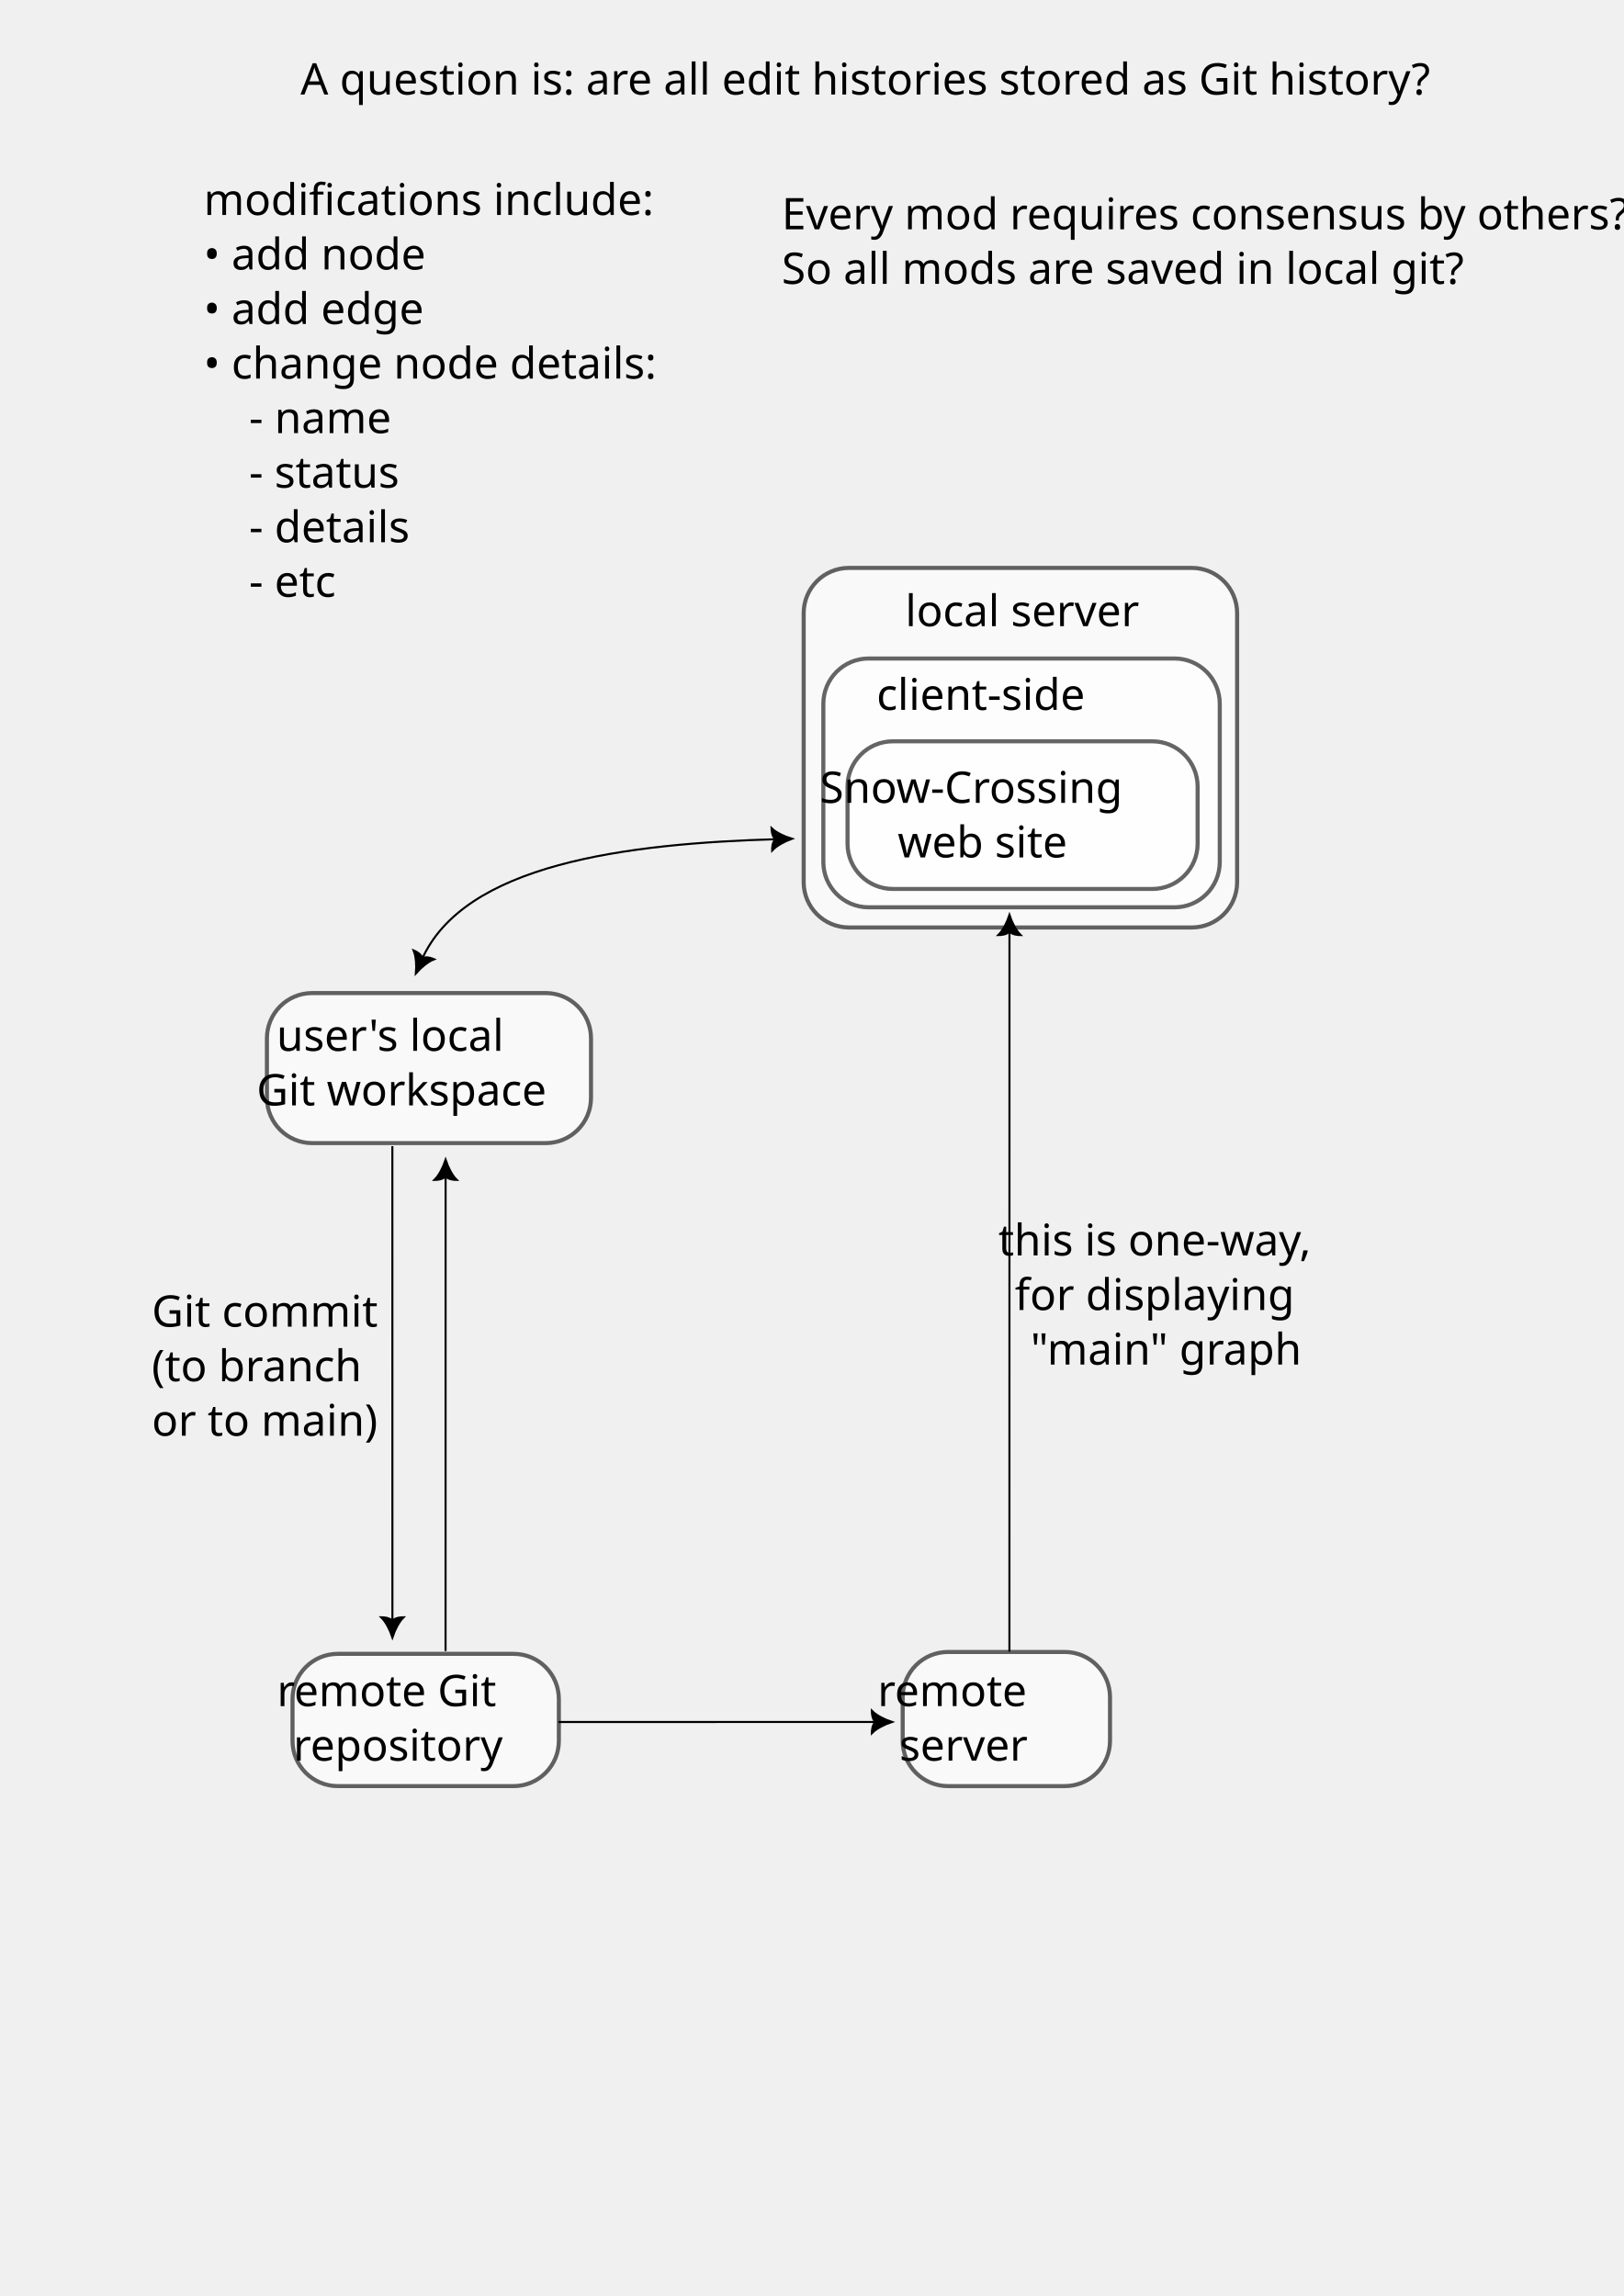
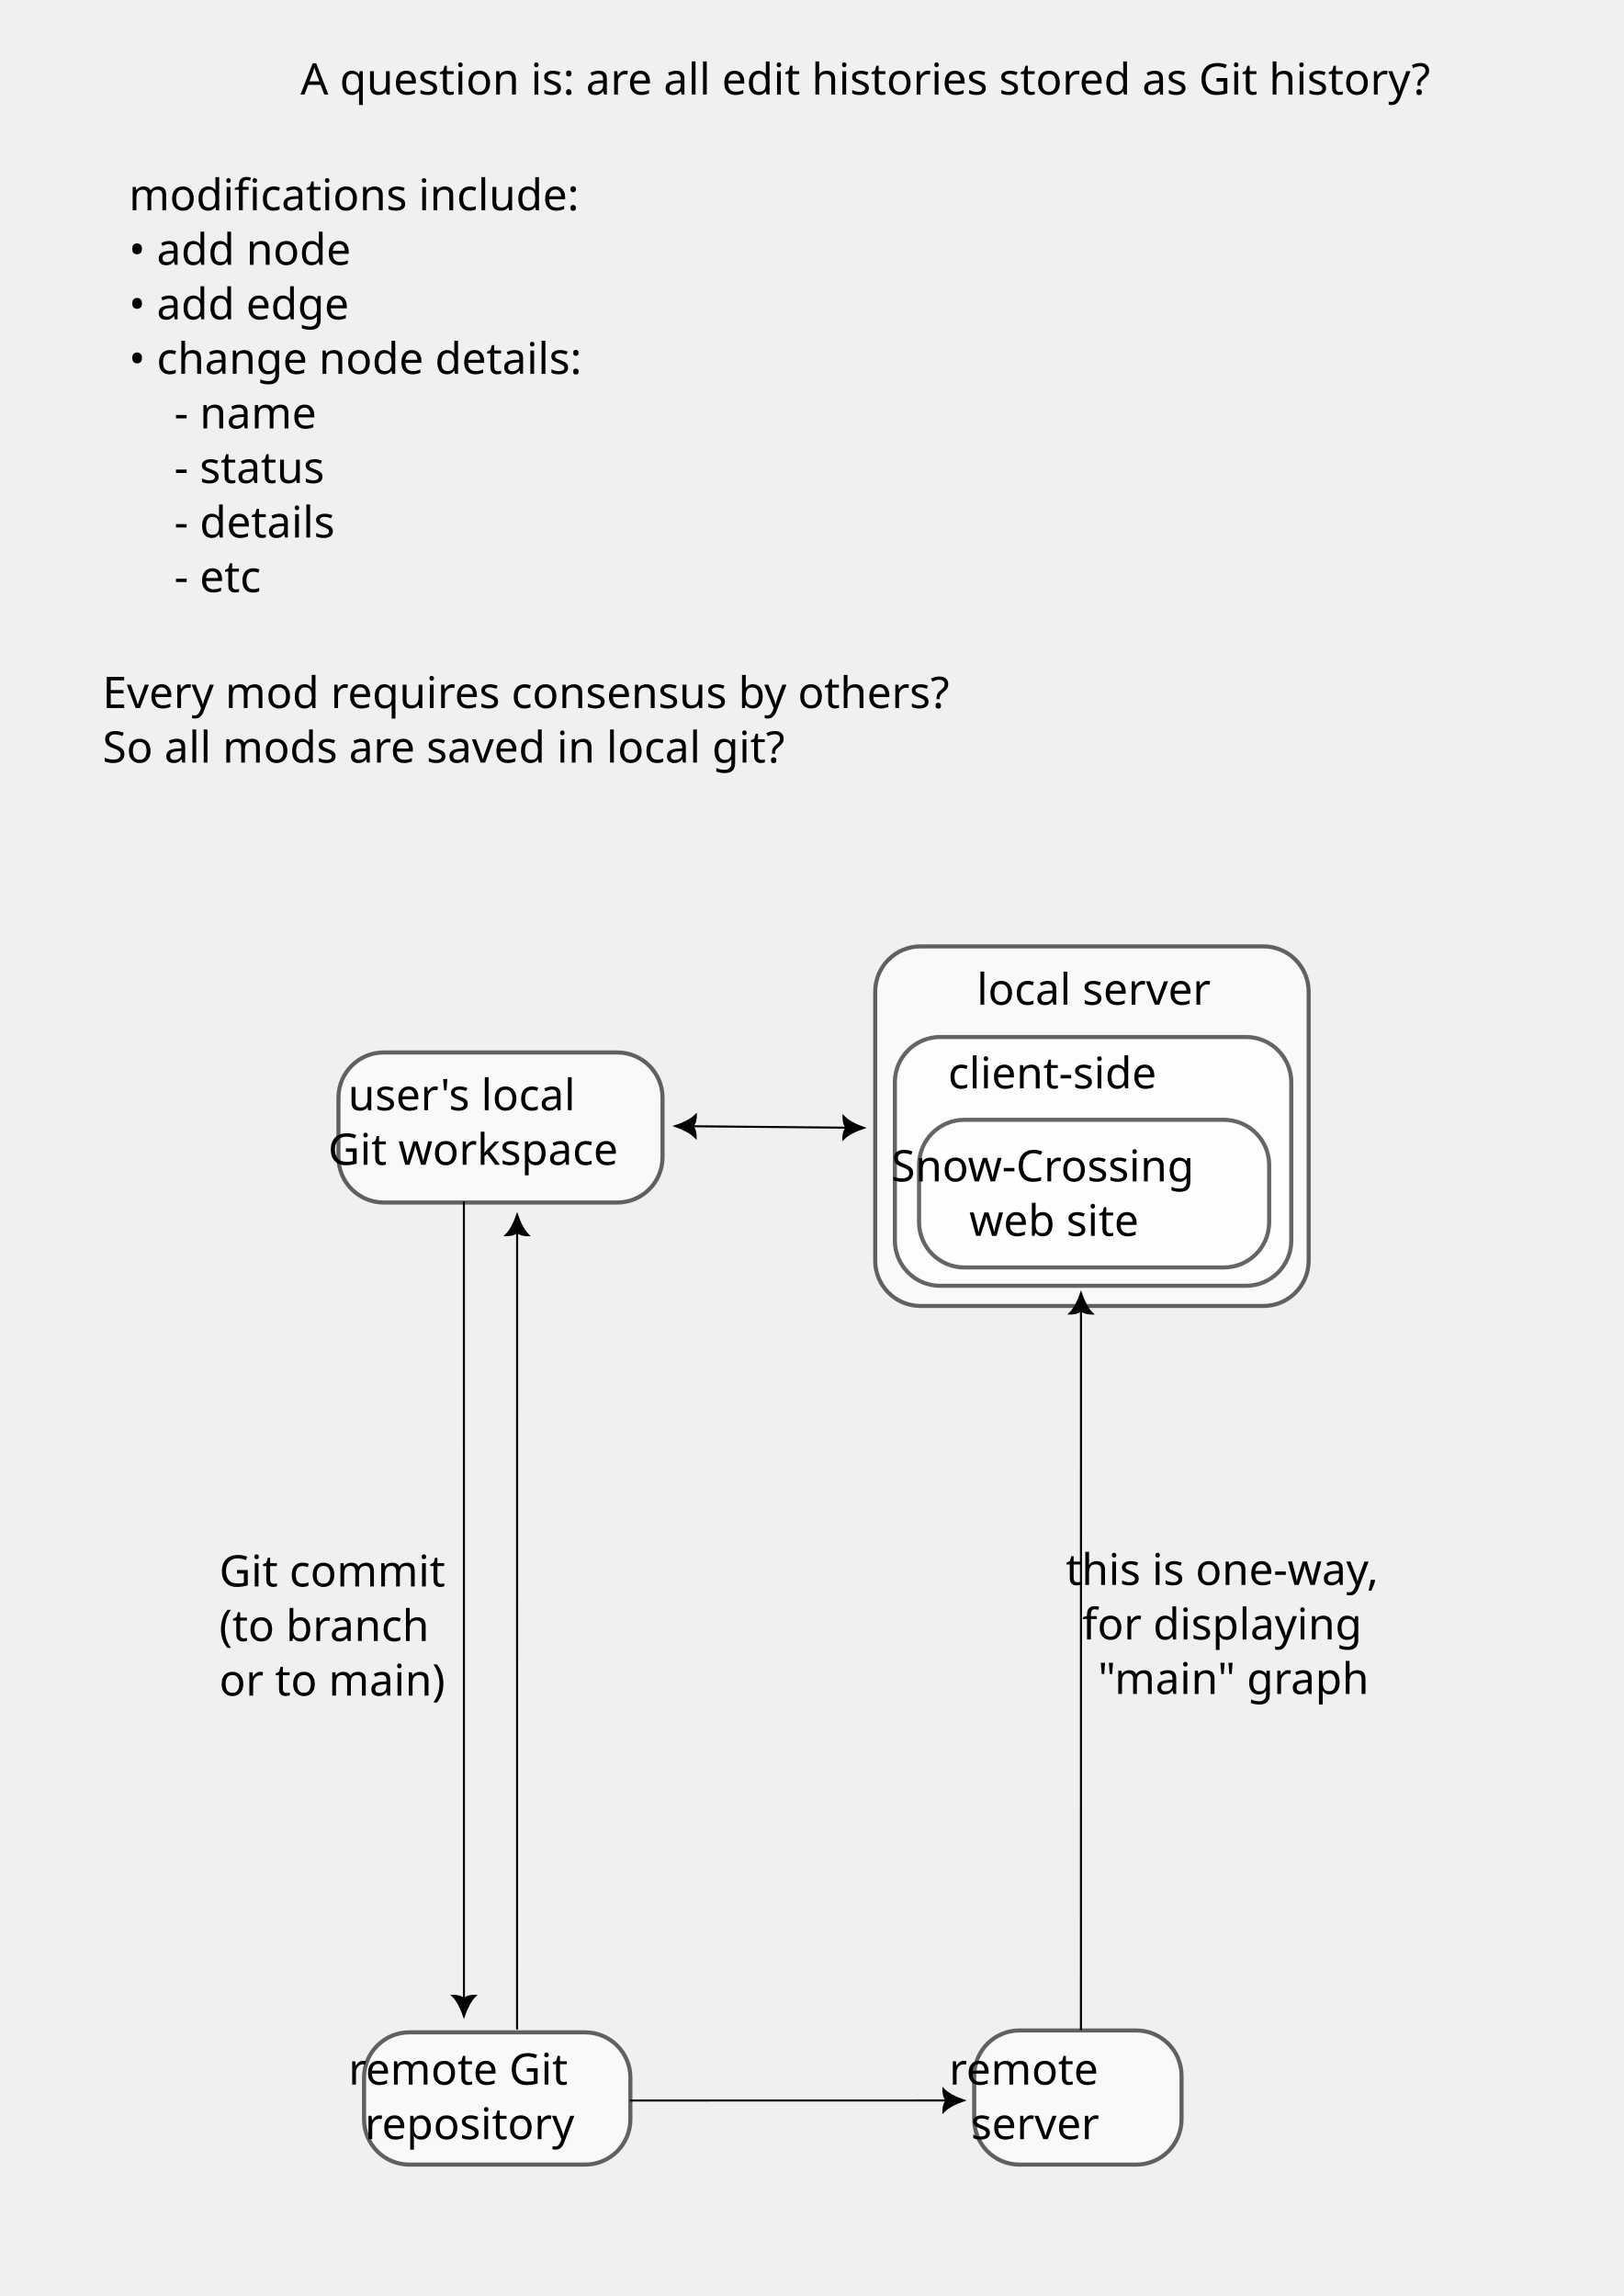
<svg xmlns="http://www.w3.org/2000/svg" width="210mm" height="297mm" viewBox="0 0 210 297" version="1.1" id="svg5">
  <defs id="defs2">
    <marker style="overflow:visible" id="Arrow5-2" refX="0" refY="0" orient="auto-start-reverse" markerWidth="11.887" markerHeight="13.345" viewBox="0 0 5.887 6.609" preserveAspectRatio="xMidYMid">
      <path transform="scale(0.5)" style="fill:context-stroke;fill-rule:evenodd;stroke:#000000;stroke-width:1pt;stroke-opacity:1" d="m 6,0 c -3,1 -7,3 -9,5 0,0 0,-4 2,-5 -2,-1 -2,-5 -2,-5 2,2 6,4 9,5 z" id="path8893-9" />
    </marker>
    <marker style="overflow:visible" id="Arrow5-9" refX="0" refY="0" orient="auto-start-reverse" markerWidth="11.887" markerHeight="13.345" viewBox="0 0 5.887 6.609" preserveAspectRatio="xMidYMid">
      <path transform="scale(0.5)" style="fill:context-stroke;fill-rule:evenodd;stroke:#000000;stroke-width:1pt;stroke-opacity:1" d="m 6,0 c -3,1 -7,3 -9,5 0,0 0,-4 2,-5 -2,-1 -2,-5 -2,-5 2,2 6,4 9,5 z" id="path8893-2" />
    </marker>
    <marker style="overflow:visible" id="Arrow5-9-1" refX="0" refY="0" orient="auto-start-reverse" markerWidth="11.887" markerHeight="13.345" viewBox="0 0 5.887 6.609" preserveAspectRatio="xMidYMid">
      <path transform="scale(0.5)" style="fill:context-stroke;fill-rule:evenodd;stroke:#000000;stroke-width:1pt;stroke-opacity:1" d="m 6,0 c -3,1 -7,3 -9,5 0,0 0,-4 2,-5 -2,-1 -2,-5 -2,-5 2,2 6,4 9,5 z" id="path8893-2-9" />
    </marker>
    <marker style="overflow:visible" id="Arrow5-9-1-6" refX="0" refY="0" orient="auto-start-reverse" markerWidth="11.887" markerHeight="13.345" viewBox="0 0 5.887 6.609" preserveAspectRatio="xMidYMid">
      <path transform="scale(0.5)" style="fill:context-stroke;fill-rule:evenodd;stroke:#000000;stroke-width:1pt;stroke-opacity:1" d="m 6,0 c -3,1 -7,3 -9,5 0,0 0,-4 2,-5 -2,-1 -2,-5 -2,-5 2,2 6,4 9,5 z" id="path8893-2-9-0" />
    </marker>
    <marker style="overflow:visible" id="Arrow5-9-4" refX="0" refY="0" orient="auto-start-reverse" markerWidth="11.887" markerHeight="13.345" viewBox="0 0 5.887 6.609" preserveAspectRatio="xMidYMid">
      <path transform="scale(0.5)" style="fill:context-stroke;fill-rule:evenodd;stroke:#000000;stroke-width:1pt;stroke-opacity:1" d="m 6,0 c -3,1 -7,3 -9,5 0,0 0,-4 2,-5 -2,-1 -2,-5 -2,-5 2,2 6,4 9,5 z" id="path8893-2-99" />
    </marker>
  </defs>
  <g id="layer1">
-     <rect style="opacity:0.6;fill:#ffffff;stroke:#000000;stroke-width:0.529" id="rect385-3-3-8" width="56.06" height="46.512" x="103.942" y="73.461" ry="5.856" />
-     <rect style="opacity:0.6;fill:#ffffff;stroke:#000000;stroke-width:0.529" id="rect385-3-3" width="51.272" height="32.184" x="106.486" y="85.181" ry="5.856" />
-     <path style="fill:none;stroke:#000000;stroke-width:0.265;stroke-linecap:butt;stroke-linejoin:miter;stroke-miterlimit:4;stroke-dasharray:none;stroke-opacity:1;marker-end:url(#Arrow5-9-1-6)" d="m 72.22,222.751 41.39,-0.006" id="path555-0-9-6" />
-     <rect style="opacity:0.6;fill:#ffffff;stroke:#000000;stroke-width:0.529" id="rect167" width="34.447" height="17.109" x="37.832" y="213.934" ry="5.856" />
-     <text xml:space="preserve" style="font-style:normal;font-variant:normal;font-weight:300;font-stretch:normal;font-size:5.644px;line-height:1.25;font-family:'Alibaba PuHuiTi';-inkscape-font-specification:'Alibaba PuHuiTi, Light';font-variant-ligatures:normal;font-variant-caps:normal;font-variant-numeric:normal;font-variant-east-asian:normal;text-align:center;letter-spacing:0px;word-spacing:0px;text-anchor:middle;stroke-width:0.265" x="55.144" y="220.695" id="text113">
-       <tspan id="tspan111" style="font-style:normal;font-variant:normal;font-weight:300;font-stretch:normal;font-size:5.644px;font-family:'Alibaba PuHuiTi';-inkscape-font-specification:'Alibaba PuHuiTi, Light';font-variant-ligatures:normal;font-variant-caps:normal;font-variant-numeric:normal;font-variant-east-asian:normal;text-align:center;text-anchor:middle;stroke-width:0.265" x="55.144" y="220.695">remote Git</tspan>
-       <tspan style="font-style:normal;font-variant:normal;font-weight:300;font-stretch:normal;font-size:5.644px;font-family:'Alibaba PuHuiTi';-inkscape-font-specification:'Alibaba PuHuiTi, Light';font-variant-ligatures:normal;font-variant-caps:normal;font-variant-numeric:normal;font-variant-east-asian:normal;text-align:center;text-anchor:middle;stroke-width:0.265" x="55.144" y="227.75" id="tspan106">repository</tspan>
+     <rect style="opacity:0.6;fill:#ffffff;stroke:#000000;stroke-width:0.529" id="rect385-3-3-8" width="56.06" height="46.512" x="113.194" y="122.421" ry="5.856" />
+     <rect style="opacity:0.6;fill:#ffffff;stroke:#000000;stroke-width:0.529" id="rect385-3-3" width="51.272" height="32.184" x="115.737" y="134.142" ry="5.856" />
+     <path style="fill:none;stroke:#000000;stroke-width:0.265;stroke-linecap:butt;stroke-linejoin:miter;stroke-miterlimit:4;stroke-dasharray:none;stroke-opacity:1;marker-end:url(#Arrow5-9-1-6)" d="m 81.472,271.711 41.39,-0.006" id="path555-0-9-6" />
+     <rect style="opacity:0.6;fill:#ffffff;stroke:#000000;stroke-width:0.529" id="rect167" width="34.447" height="17.109" x="47.084" y="262.894" ry="5.856" />
+     <text xml:space="preserve" style="font-style:normal;font-variant:normal;font-weight:300;font-stretch:normal;font-size:5.644px;line-height:1.25;font-family:'Alibaba PuHuiTi';-inkscape-font-specification:'Alibaba PuHuiTi, Light';font-variant-ligatures:normal;font-variant-caps:normal;font-variant-numeric:normal;font-variant-east-asian:normal;text-align:center;letter-spacing:0px;word-spacing:0px;text-anchor:middle;stroke-width:0.265" x="64.395" y="269.655" id="text113">
+       <tspan id="tspan111" style="font-style:normal;font-variant:normal;font-weight:300;font-stretch:normal;font-size:5.644px;font-family:'Alibaba PuHuiTi';-inkscape-font-specification:'Alibaba PuHuiTi, Light';font-variant-ligatures:normal;font-variant-caps:normal;font-variant-numeric:normal;font-variant-east-asian:normal;text-align:center;text-anchor:middle;stroke-width:0.265" x="64.395" y="269.655">remote Git</tspan>
+       <tspan style="font-style:normal;font-variant:normal;font-weight:300;font-stretch:normal;font-size:5.644px;font-family:'Alibaba PuHuiTi';-inkscape-font-specification:'Alibaba PuHuiTi, Light';font-variant-ligatures:normal;font-variant-caps:normal;font-variant-numeric:normal;font-variant-east-asian:normal;text-align:center;text-anchor:middle;stroke-width:0.265" x="64.395" y="276.711" id="tspan106">repository</tspan>
    </text>
-     <rect style="opacity:0.6;fill:#ffffff;stroke:#000000;stroke-width:0.529" id="rect385" width="41.915" height="19.41" x="34.522" y="128.457" ry="5.856" />
-     <text xml:space="preserve" style="font-style:normal;font-variant:normal;font-weight:300;font-stretch:normal;font-size:5.644px;line-height:1.25;font-family:'Alibaba PuHuiTi';-inkscape-font-specification:'Alibaba PuHuiTi, Light';font-variant-ligatures:normal;font-variant-caps:normal;font-variant-numeric:normal;font-variant-east-asian:normal;text-align:center;letter-spacing:0px;word-spacing:0px;text-anchor:middle;stroke-width:0.265" x="55.605" y="135.931" id="text383">
-       <tspan id="tspan381" style="font-style:normal;font-variant:normal;font-weight:300;font-stretch:normal;font-size:5.644px;font-family:'Alibaba PuHuiTi';-inkscape-font-specification:'Alibaba PuHuiTi, Light';font-variant-ligatures:normal;font-variant-caps:normal;font-variant-numeric:normal;font-variant-east-asian:normal;text-align:center;text-anchor:middle;stroke-width:0.265" x="55.605" y="135.931">user's local</tspan>
-       <tspan style="font-style:normal;font-variant:normal;font-weight:300;font-stretch:normal;font-size:5.644px;font-family:'Alibaba PuHuiTi';-inkscape-font-specification:'Alibaba PuHuiTi, Light';font-variant-ligatures:normal;font-variant-caps:normal;font-variant-numeric:normal;font-variant-east-asian:normal;text-align:center;text-anchor:middle;stroke-width:0.265" x="55.605" y="142.987" id="tspan1612">Git workspace</tspan>
+     <rect style="opacity:0.6;fill:#ffffff;stroke:#000000;stroke-width:0.529" id="rect385" width="41.915" height="19.41" x="43.773" y="136.142" ry="5.856" />
+     <text xml:space="preserve" style="font-style:normal;font-variant:normal;font-weight:300;font-stretch:normal;font-size:5.644px;line-height:1.25;font-family:'Alibaba PuHuiTi';-inkscape-font-specification:'Alibaba PuHuiTi, Light';font-variant-ligatures:normal;font-variant-caps:normal;font-variant-numeric:normal;font-variant-east-asian:normal;text-align:center;letter-spacing:0px;word-spacing:0px;text-anchor:middle;stroke-width:0.265" x="64.857" y="143.617" id="text383">
+       <tspan id="tspan381" style="font-style:normal;font-variant:normal;font-weight:300;font-stretch:normal;font-size:5.644px;font-family:'Alibaba PuHuiTi';-inkscape-font-specification:'Alibaba PuHuiTi, Light';font-variant-ligatures:normal;font-variant-caps:normal;font-variant-numeric:normal;font-variant-east-asian:normal;text-align:center;text-anchor:middle;stroke-width:0.265" x="64.857" y="143.617">user's local</tspan>
+       <tspan style="font-style:normal;font-variant:normal;font-weight:300;font-stretch:normal;font-size:5.644px;font-family:'Alibaba PuHuiTi';-inkscape-font-specification:'Alibaba PuHuiTi, Light';font-variant-ligatures:normal;font-variant-caps:normal;font-variant-numeric:normal;font-variant-east-asian:normal;text-align:center;text-anchor:middle;stroke-width:0.265" x="64.857" y="150.672" id="tspan1612">Git workspace</tspan>
    </text>
-     <path style="fill:none;stroke:#000000;stroke-width:0.265;stroke-linecap:butt;stroke-linejoin:miter;stroke-dasharray:none;stroke-opacity:1;marker-end:url(#Arrow5-9)" d="m 50.746,148.263 0.006,61.788" id="path555-0" />
-     <path style="fill:none;stroke:#000000;stroke-width:0.265;stroke-linecap:butt;stroke-linejoin:miter;stroke-miterlimit:4;stroke-dasharray:none;stroke-opacity:1;marker-start:url(#Arrow5-2);marker-end:url(#Arrow5-2)" d="m 100.674,108.546 c -19.649,0.557 -40.789,3.192 -46.188,15.746" id="path555-1" />
-     <g id="g1652" transform="translate(-12.77663,3.564981)">
+     <path style="fill:none;stroke:#000000;stroke-width:0.265;stroke-linecap:butt;stroke-linejoin:miter;stroke-dasharray:none;stroke-opacity:1;marker-end:url(#Arrow5-9)" d="m 59.997,155.42 0.006,103.592" id="path555-0" />
+     <path style="fill:none;stroke:#000000;stroke-width:0.265;stroke-linecap:butt;stroke-linejoin:miter;stroke-miterlimit:4;stroke-dasharray:none;stroke-opacity:1;marker-start:url(#Arrow5-2);marker-end:url(#Arrow5-2)" d="M 109.926,145.88 89.137,145.683" id="path555-1" />
+     <g id="g1652" transform="translate(-3.525143,52.52551)">
      <rect style="opacity:0.6;fill:#ffffff;stroke:#000000;stroke-width:0.529" id="rect385-3" width="45.28" height="19.097" x="122.391" y="92.329" ry="5.856" />
-       <text xml:space="preserve" style="font-size:5.644px;line-height:1.25;font-family:'Alibaba PuHuiTi';-inkscape-font-specification:'Alibaba PuHuiTi, Light';text-align:center;letter-spacing:0px;word-spacing:0px;text-anchor:middle;stroke-width:0.265;font-weight:300;font-style:normal;font-stretch:normal;font-variant:normal;font-variant-ligatures:normal;font-variant-caps:normal;font-variant-numeric:normal;font-variant-east-asian:normal" x="144.984" y="100.286" id="text1638">
-         <tspan id="tspan1636" style="text-align:center;text-anchor:middle;stroke-width:0.265;-inkscape-font-specification:'Alibaba PuHuiTi, Light';font-family:'Alibaba PuHuiTi';font-weight:300;font-style:normal;font-stretch:normal;font-variant:normal;font-size:5.644px;font-variant-ligatures:normal;font-variant-caps:normal;font-variant-numeric:normal;font-variant-east-asian:normal" x="144.984" y="100.286">Snow-Crossing</tspan>
-         <tspan style="text-align:center;text-anchor:middle;stroke-width:0.265;-inkscape-font-specification:'Alibaba PuHuiTi, Light';font-family:'Alibaba PuHuiTi';font-weight:300;font-style:normal;font-stretch:normal;font-variant:normal;font-size:5.644px;font-variant-ligatures:normal;font-variant-caps:normal;font-variant-numeric:normal;font-variant-east-asian:normal" x="144.984" y="107.342" id="tspan1640">web site</tspan>
+       <text xml:space="preserve" style="font-style:normal;font-variant:normal;font-weight:300;font-stretch:normal;font-size:5.644px;line-height:1.25;font-family:'Alibaba PuHuiTi';-inkscape-font-specification:'Alibaba PuHuiTi, Light';font-variant-ligatures:normal;font-variant-caps:normal;font-variant-numeric:normal;font-variant-east-asian:normal;text-align:center;letter-spacing:0px;word-spacing:0px;text-anchor:middle;stroke-width:0.265" x="144.984" y="100.286" id="text1638">
+         <tspan id="tspan1636" style="font-style:normal;font-variant:normal;font-weight:300;font-stretch:normal;font-size:5.644px;font-family:'Alibaba PuHuiTi';-inkscape-font-specification:'Alibaba PuHuiTi, Light';font-variant-ligatures:normal;font-variant-caps:normal;font-variant-numeric:normal;font-variant-east-asian:normal;text-align:center;text-anchor:middle;stroke-width:0.265" x="144.984" y="100.286">Snow-Crossing</tspan>
+         <tspan style="font-style:normal;font-variant:normal;font-weight:300;font-stretch:normal;font-size:5.644px;font-family:'Alibaba PuHuiTi';-inkscape-font-specification:'Alibaba PuHuiTi, Light';font-variant-ligatures:normal;font-variant-caps:normal;font-variant-numeric:normal;font-variant-east-asian:normal;text-align:center;text-anchor:middle;stroke-width:0.265" x="144.984" y="107.342" id="tspan1640">web site</tspan>
      </text>
    </g>
    <text xml:space="preserve" style="font-size:5.644px;line-height:1.25;font-family:sans-serif;-inkscape-font-specification:'sans-serif, Normal';letter-spacing:0px;word-spacing:0px;stroke-width:0.265" x="38.864" y="12.229" id="text1661">
      <tspan id="tspan1659" style="font-style:normal;font-variant:normal;font-weight:300;font-stretch:normal;font-family:'Alibaba PuHuiTi';-inkscape-font-specification:'Alibaba PuHuiTi Light';stroke-width:0.265" x="38.864" y="12.229">A question is: are all edit histories stored as Git history?</tspan>
    </text>
-     <text xml:space="preserve" style="font-weight:300;font-size:5.644px;line-height:1.25;font-family:'Alibaba PuHuiTi';-inkscape-font-specification:'Alibaba PuHuiTi, Light';letter-spacing:0px;word-spacing:0px;stroke-width:0.265" x="26.346" y="27.805" id="text14892">
-       <tspan id="tspan14890" style="stroke-width:0.265" x="26.346" y="27.805">modifications include:</tspan>
-       <tspan style="stroke-width:0.265" x="26.346" y="34.86" id="tspan14894">• add node</tspan>
-       <tspan style="stroke-width:0.265" x="26.346" y="41.916" id="tspan14896">• add edge</tspan>
-       <tspan style="stroke-width:0.265" x="26.346" y="48.971" id="tspan14898">• change node details:</tspan>
-       <tspan style="stroke-width:0.265" x="26.346" y="56.027" id="tspan14910">    - name</tspan>
-       <tspan style="stroke-width:0.265" x="26.346" y="63.082" id="tspan14904">    - status</tspan>
-       <tspan style="stroke-width:0.265" x="26.346" y="70.138" id="tspan14906">    - details</tspan>
-       <tspan style="stroke-width:0.265" x="26.346" y="77.193" id="tspan14908">    - etc</tspan>
+     <text xml:space="preserve" style="font-weight:300;font-size:5.644px;line-height:1.25;font-family:'Alibaba PuHuiTi';-inkscape-font-specification:'Alibaba PuHuiTi, Light';letter-spacing:0px;word-spacing:0px;stroke-width:0.265" x="16.673" y="27.195" id="text14892">
+       <tspan id="tspan14890" style="stroke-width:0.265" x="16.673" y="27.195">modifications include:</tspan>
+       <tspan style="stroke-width:0.265" x="16.673" y="34.25" id="tspan14894">• add node</tspan>
+       <tspan style="stroke-width:0.265" x="16.673" y="41.306" id="tspan14896">• add edge</tspan>
+       <tspan style="stroke-width:0.265" x="16.673" y="48.361" id="tspan14898">• change node details:</tspan>
+       <tspan style="stroke-width:0.265" x="16.673" y="55.417" id="tspan14910">    - name</tspan>
+       <tspan style="stroke-width:0.265" x="16.673" y="62.473" id="tspan14904">    - status</tspan>
+       <tspan style="stroke-width:0.265" x="16.673" y="69.528" id="tspan14906">    - details</tspan>
+       <tspan style="stroke-width:0.265" x="16.673" y="76.584" id="tspan14908">    - etc</tspan>
    </text>
-     <text xml:space="preserve" style="font-weight:300;font-size:5.644px;line-height:1.25;font-family:'Alibaba PuHuiTi';-inkscape-font-specification:'Alibaba PuHuiTi, Light';letter-spacing:0px;word-spacing:0px;stroke-width:0.265" x="101.1" y="29.665" id="text14953">
-       <tspan id="tspan14951" style="stroke-width:0.265" x="101.1" y="29.665">Every mod requires consensus by others?</tspan>
-       <tspan style="stroke-width:0.265" x="101.1" y="36.72" id="tspan14957">So all mods are saved in local git?</tspan>
+     <text xml:space="preserve" style="font-weight:300;font-size:5.644px;line-height:1.25;font-family:'Alibaba PuHuiTi';-inkscape-font-specification:'Alibaba PuHuiTi, Light';letter-spacing:0px;word-spacing:0px;stroke-width:0.265" x="13.263" y="91.588" id="text14953">
+       <tspan id="tspan14951" style="stroke-width:0.265" x="13.263" y="91.588">Every mod requires consensus by others?</tspan>
+       <tspan style="stroke-width:0.265" x="13.263" y="98.644" id="tspan14957">So all mods are saved in local git?</tspan>
    </text>
-     <text xml:space="preserve" style="font-weight:300;font-size:5.644px;line-height:1.25;font-family:'Alibaba PuHuiTi';-inkscape-font-specification:'Alibaba PuHuiTi, Light';letter-spacing:0px;word-spacing:0px;fill:#000000;stroke-width:0.265;" x="117.074" y="81.003" id="text16285">
-       <tspan id="tspan16283" style="fill:#000000;stroke-width:0.265;" x="117.074" y="81.003">local server</tspan>
+     <text xml:space="preserve" style="font-weight:300;font-size:5.644px;line-height:1.25;font-family:'Alibaba PuHuiTi';-inkscape-font-specification:'Alibaba PuHuiTi, Light';letter-spacing:0px;word-spacing:0px;fill:#000000;stroke-width:0.265" x="126.326" y="129.963" id="text16285">
+       <tspan id="tspan16283" style="fill:#000000;stroke-width:0.265" x="126.326" y="129.963">local server</tspan>
    </text>
-     <text xml:space="preserve" style="font-weight:300;font-size:5.644px;line-height:1.25;font-family:'Alibaba PuHuiTi';-inkscape-font-specification:'Alibaba PuHuiTi, Light';letter-spacing:0px;word-spacing:0px;stroke-width:0.265" x="19.633" y="171.607" id="text16379">
-       <tspan id="tspan16377" style="stroke-width:0.265" x="19.633" y="171.607">Git commit</tspan>
-       <tspan style="stroke-width:0.265" x="19.633" y="178.663" id="tspan16504">(to branch</tspan>
-       <tspan style="stroke-width:0.265" x="19.633" y="185.718" id="tspan16506">or to main)</tspan>
+     <text xml:space="preserve" style="font-weight:300;font-size:5.644px;line-height:1.25;font-family:'Alibaba PuHuiTi';-inkscape-font-specification:'Alibaba PuHuiTi, Light';letter-spacing:0px;word-spacing:0px;stroke-width:0.265" x="28.355" y="205.222" id="text16379">
+       <tspan id="tspan16377" style="stroke-width:0.265" x="28.355" y="205.222">Git commit</tspan>
+       <tspan style="stroke-width:0.265" x="28.355" y="212.277" id="tspan16504">(to branch</tspan>
+       <tspan style="stroke-width:0.265" x="28.355" y="219.333" id="tspan16506">or to main)</tspan>
    </text>
-     <text xml:space="preserve" style="font-weight:300;font-size:7.056px;line-height:1.25;font-family:'Alibaba Sans';-inkscape-font-specification:'Alibaba Sans, Light';text-align:center;letter-spacing:0px;word-spacing:0px;writing-mode:lr-tb;text-anchor:middle;stroke-width:0.265" x="131.436" y="91.831" id="text84">
-       <tspan id="tspan82" x="131.436" y="91.831" style="font-size:5.644px;stroke-width:0.265">client-side</tspan>
+     <text xml:space="preserve" style="font-weight:300;font-size:7.056px;line-height:1.25;font-family:'Alibaba Sans';-inkscape-font-specification:'Alibaba Sans, Light';text-align:center;letter-spacing:0px;word-spacing:0px;writing-mode:lr-tb;text-anchor:middle;stroke-width:0.265" x="140.688" y="140.791" id="text84">
+       <tspan id="tspan82" x="140.688" y="140.791" style="font-size:5.644px;stroke-width:0.265">client-side</tspan>
    </text>
-     <g id="g1657-1" transform="translate(47.31319,-1.533819)">
+     <g id="g1657-1" transform="translate(56.56468,47.42671)">
      <rect style="opacity:0.6;fill:#ffffff;stroke:#000000;stroke-width:0.529" id="rect167-6" width="26.815" height="17.352" x="69.434" y="215.225" ry="5.856" />
      <text xml:space="preserve" style="font-style:normal;font-variant:normal;font-weight:300;font-stretch:normal;font-size:5.644px;line-height:1.25;font-family:'Alibaba PuHuiTi';-inkscape-font-specification:'Alibaba PuHuiTi, Light';font-variant-ligatures:normal;font-variant-caps:normal;font-variant-numeric:normal;font-variant-east-asian:normal;text-align:center;letter-spacing:0px;word-spacing:0px;text-anchor:middle;stroke-width:0.265" x="82.443" y="222.229" id="text113-8">
        <tspan id="tspan111-5" style="font-style:normal;font-variant:normal;font-weight:300;font-stretch:normal;font-size:5.644px;font-family:'Alibaba PuHuiTi';-inkscape-font-specification:'Alibaba PuHuiTi, Light';font-variant-ligatures:normal;font-variant-caps:normal;font-variant-numeric:normal;font-variant-east-asian:normal;text-align:center;text-anchor:middle;stroke-width:0.265" x="82.443" y="222.229">remote</tspan>
        <tspan style="font-style:normal;font-variant:normal;font-weight:300;font-stretch:normal;font-size:5.644px;font-family:'Alibaba PuHuiTi';-inkscape-font-specification:'Alibaba PuHuiTi, Light';font-variant-ligatures:normal;font-variant-caps:normal;font-variant-numeric:normal;font-variant-east-asian:normal;text-align:center;text-anchor:middle;stroke-width:0.265" x="82.443" y="229.284" id="tspan106-2">server</tspan>
      </text>
    </g>
-     <path style="fill:none;stroke:#000000;stroke-width:0.265;stroke-linecap:butt;stroke-linejoin:miter;stroke-dasharray:none;stroke-opacity:1;marker-end:url(#Arrow5-9-1)" d="m 130.553,213.647 0.006,-93.538" id="path555-0-9" />
-     <text xml:space="preserve" style="font-weight:300;font-size:5.644px;line-height:1.25;font-family:'Alibaba Sans';-inkscape-font-specification:'Alibaba Sans, Light';text-align:center;letter-spacing:0px;word-spacing:0px;writing-mode:lr-tb;text-anchor:middle;stroke-width:0.265" x="154.481" y="162.401" id="text1099">
-       <tspan id="tspan1097" x="154.481" y="162.401" style="font-size:5.644px;stroke-width:0.265">this is one-way,</tspan>
-       <tspan x="154.481" y="169.457" style="font-size:5.644px;stroke-width:0.265" id="tspan1101">for displaying</tspan>
-       <tspan x="154.481" y="176.512" style="font-size:5.644px;stroke-width:0.265" id="tspan1103">"main" graph</tspan>
+     <path style="fill:none;stroke:#000000;stroke-width:0.265;stroke-linecap:butt;stroke-linejoin:miter;stroke-dasharray:none;stroke-opacity:1;marker-end:url(#Arrow5-9-1)" d="m 139.804,262.607 0.006,-93.538" id="path555-0-9" />
+     <text xml:space="preserve" style="font-weight:300;font-size:5.644px;line-height:1.25;font-family:'Alibaba Sans';-inkscape-font-specification:'Alibaba Sans, Light';text-align:center;letter-spacing:0px;word-spacing:0px;writing-mode:lr-tb;text-anchor:middle;stroke-width:0.265" x="163.203" y="205.012" id="text1099">
+       <tspan id="tspan1097" x="163.203" y="205.012" style="font-size:5.644px;stroke-width:0.265">this is one-way,</tspan>
+       <tspan x="163.203" y="212.067" style="font-size:5.644px;stroke-width:0.265" id="tspan1101">for displaying</tspan>
+       <tspan x="163.203" y="219.123" style="font-size:5.644px;stroke-width:0.265" id="tspan1103">"main" graph</tspan>
    </text>
-     <path style="fill:none;stroke:#000000;stroke-width:0.265;stroke-linecap:butt;stroke-linejoin:miter;stroke-dasharray:none;stroke-opacity:1;marker-end:url(#Arrow5-9-4)" d="m 57.625,213.568 0.006,-61.788" id="path555-0-0" />
+     <path style="fill:none;stroke:#000000;stroke-width:0.265;stroke-linecap:butt;stroke-linejoin:miter;stroke-dasharray:none;stroke-opacity:1;marker-end:url(#Arrow5-9-4)" d="m 66.876,262.528 0.006,-103.592" id="path555-0-0" />
  </g>
</svg>
